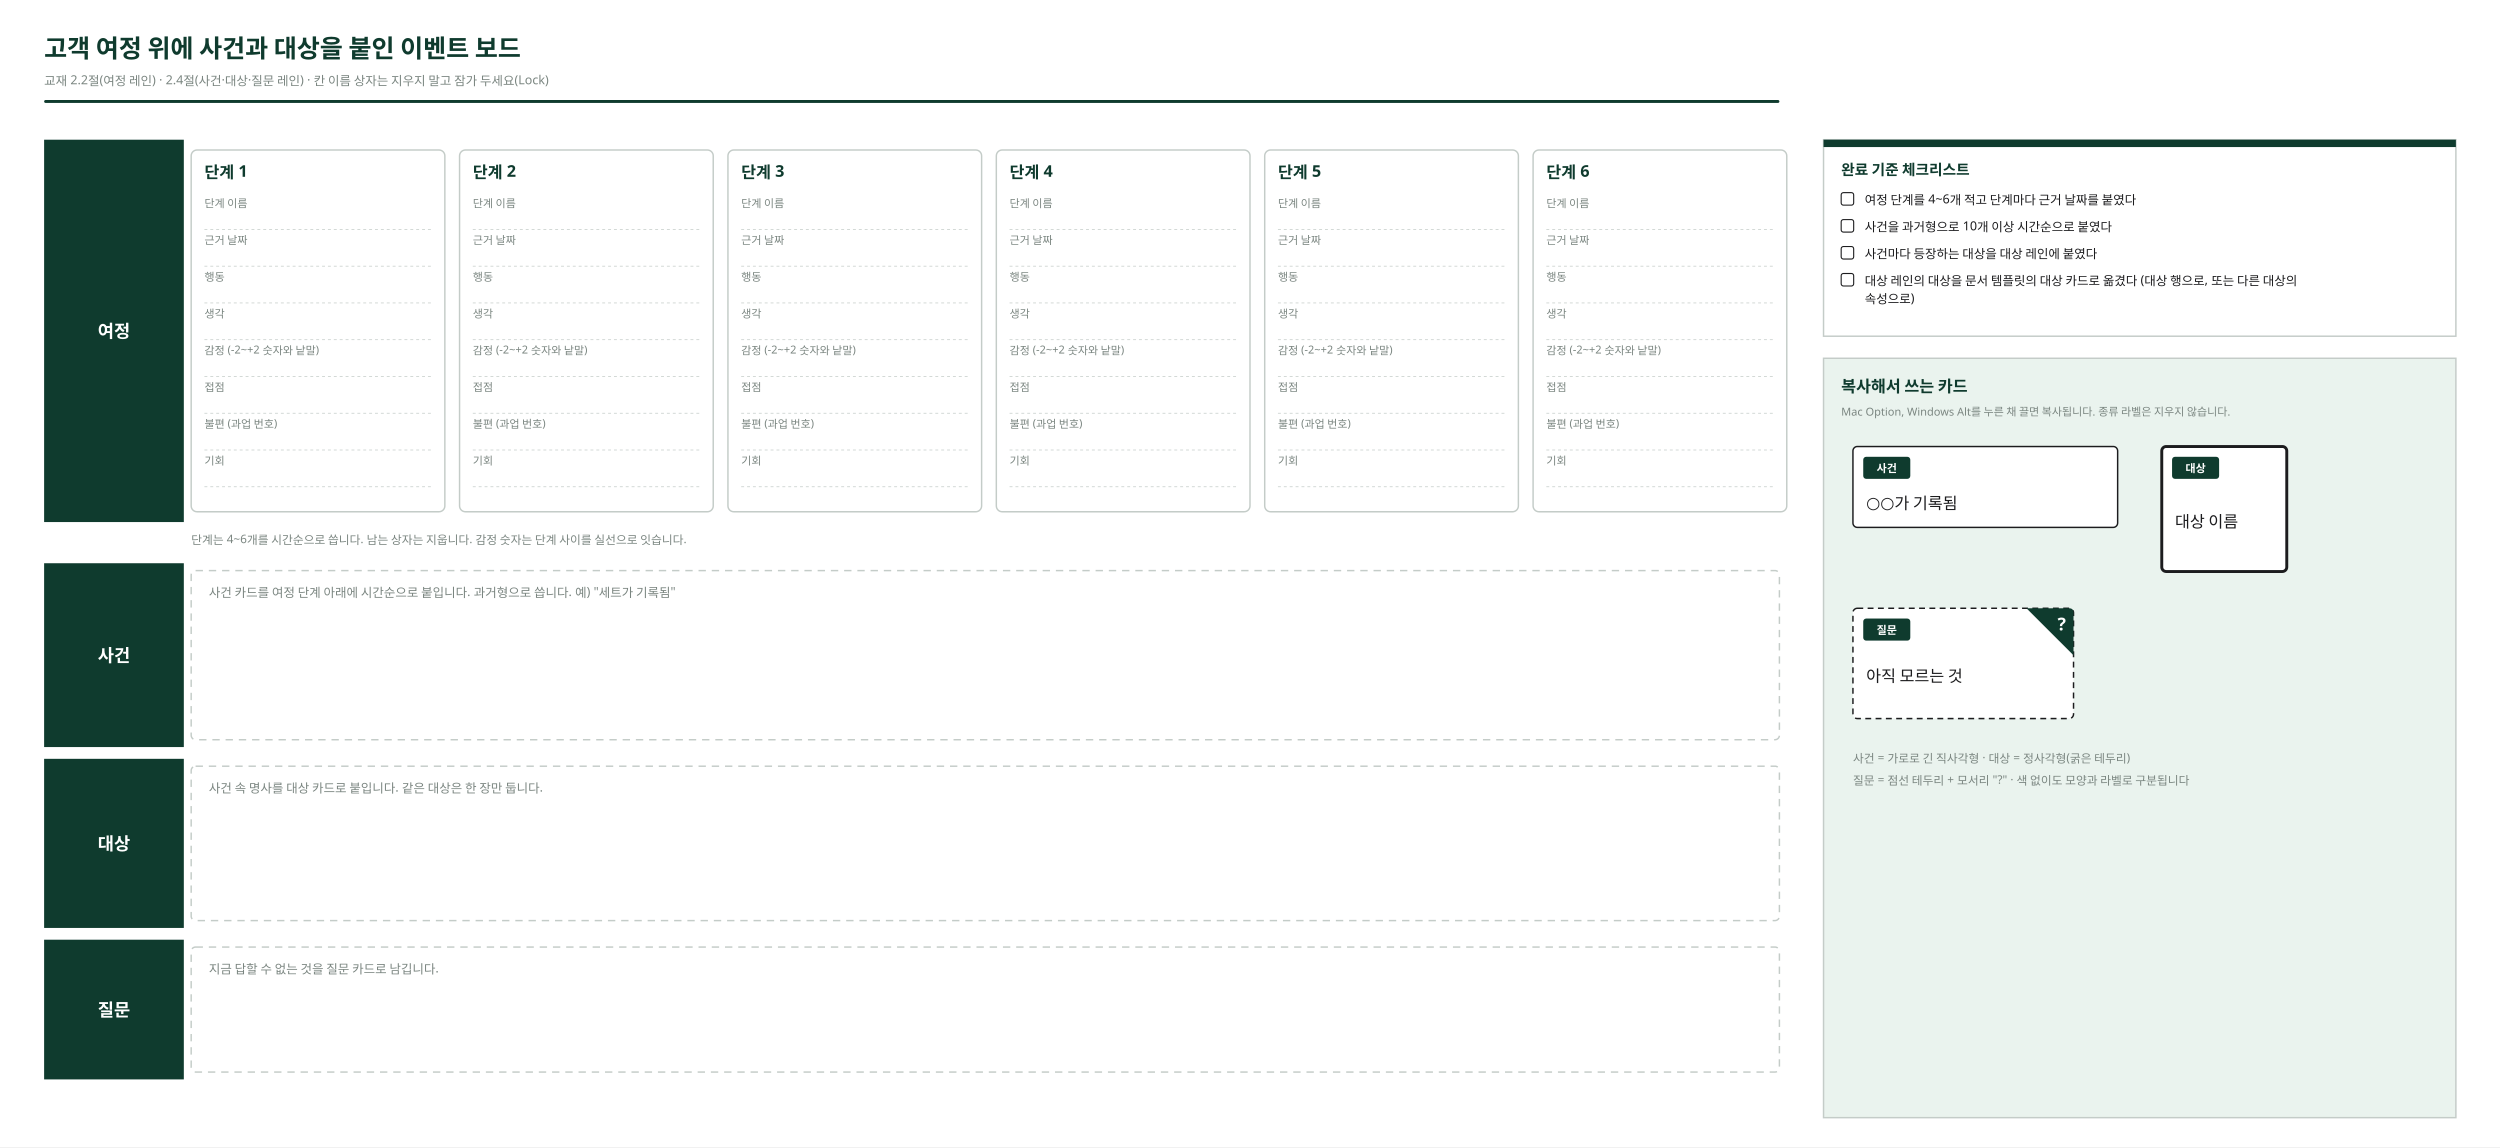
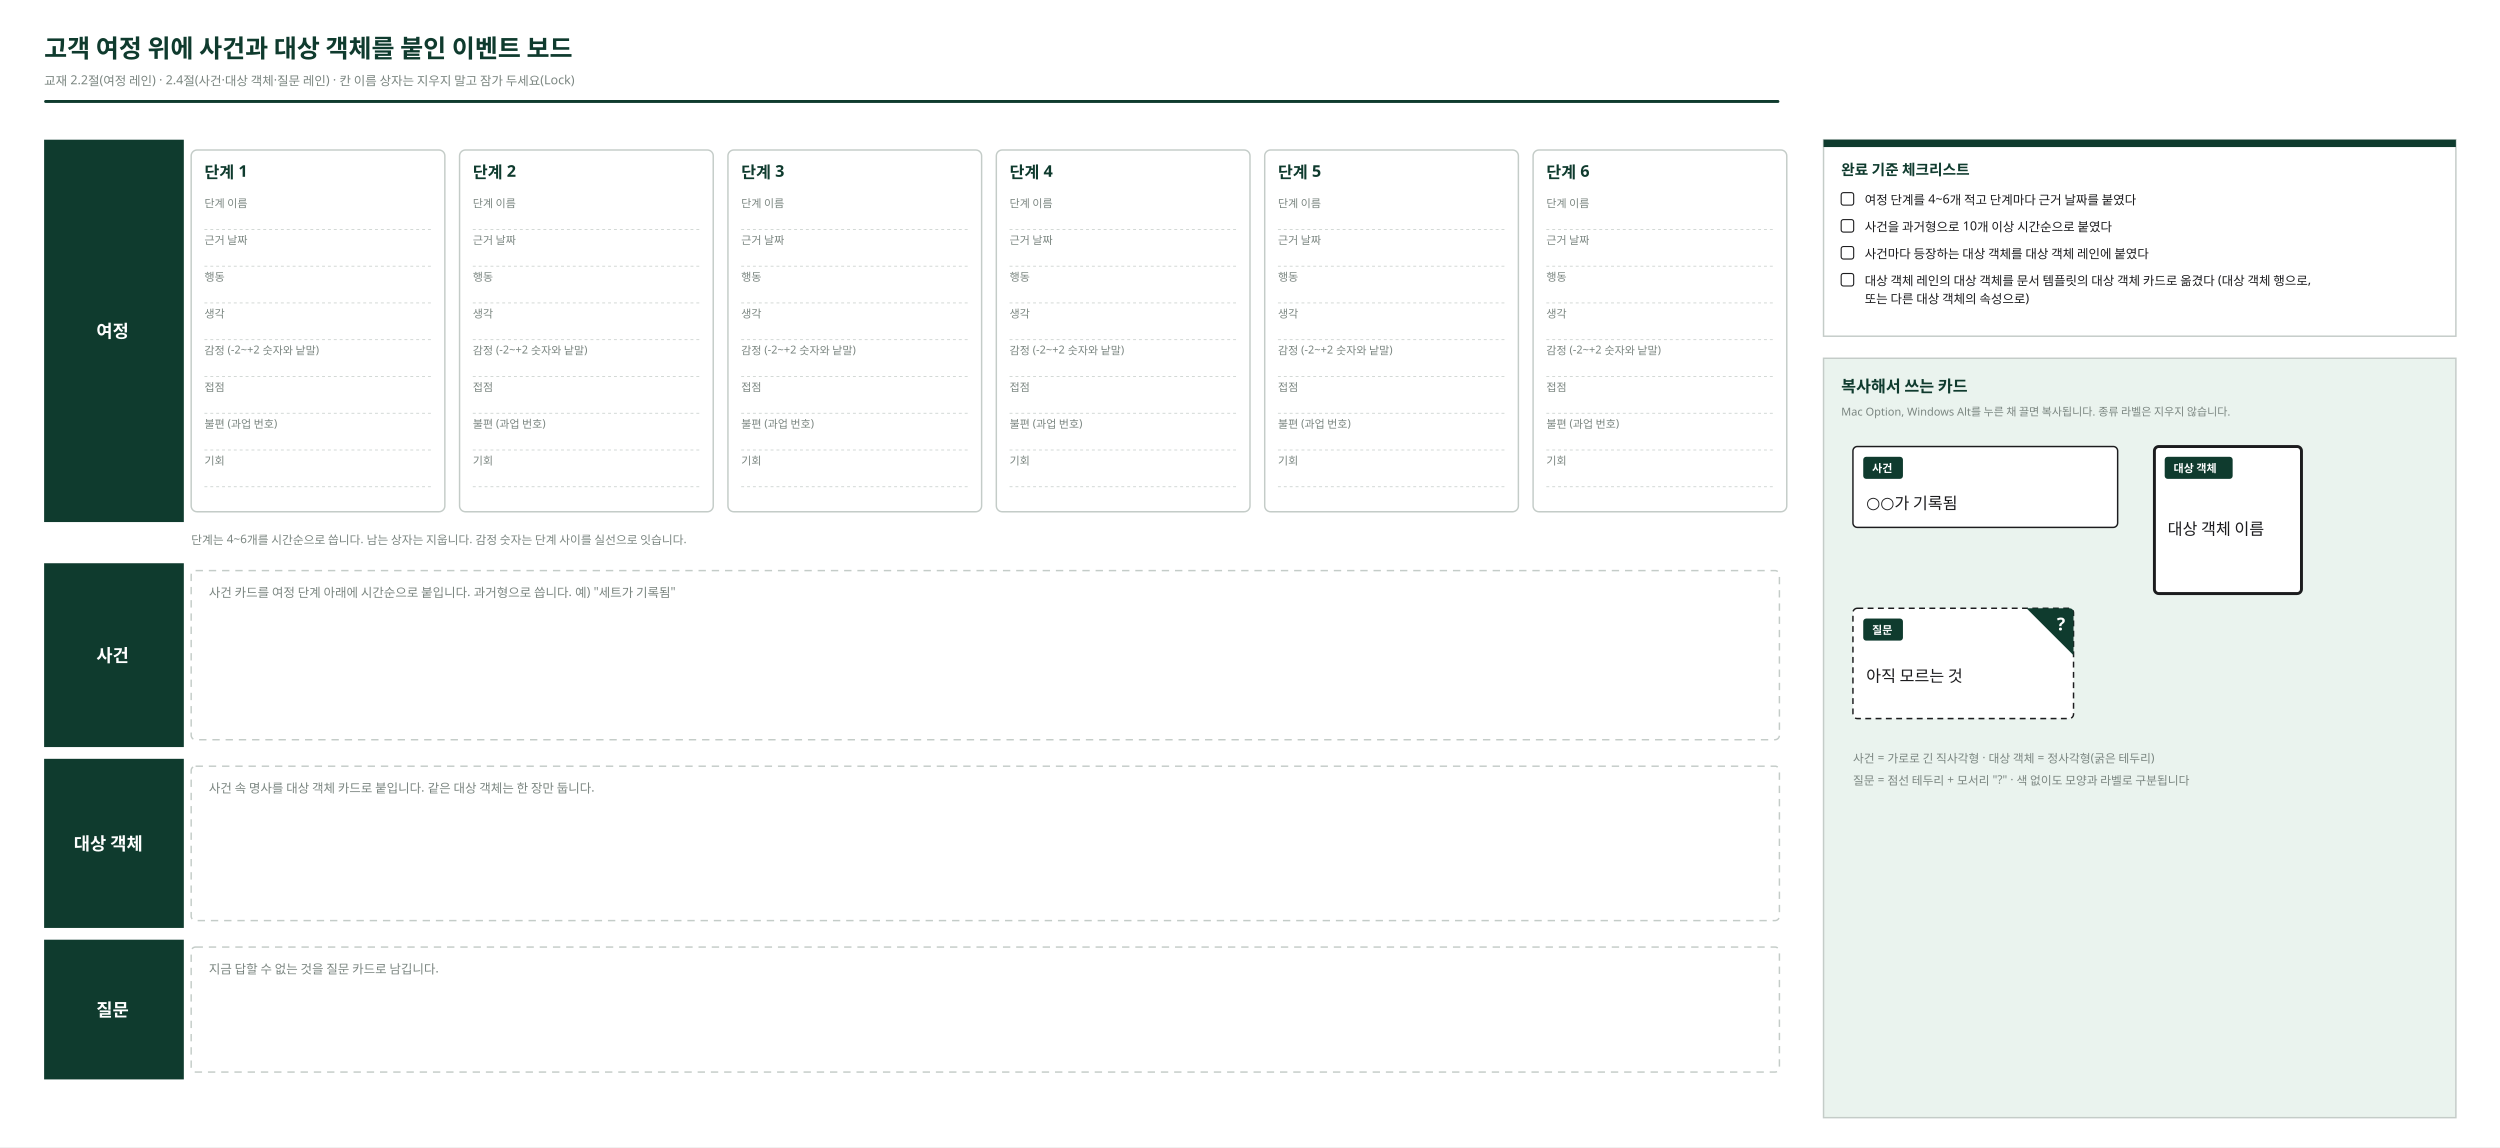
- <svg xmlns="http://www.w3.org/2000/svg" width="3400" height="1560" viewBox="0 0 3400 1560">
+ <svg xmlns="http://www.w3.org/2000/svg" width="3400px" height="1560px" viewBox="0 0 3400 1560">
  <rect id="바탕" x="0" y="0" width="3400" height="1560" fill="#ffffff" />
  <g id="워크시트 이름">
-     <text x="60" y="78" font-family="'Noto Sans KR', 'Pretendard', 'Apple SD Gothic Neo', 'Malgun Gothic', sans-serif" font-size="34" font-weight="700" fill="#0f3b2e" text-anchor="start">고객 여정 위에 사건과 대상을 붙인 이벤트 보드</text>
-     <text x="60" y="116" font-family="'Noto Sans KR', 'Pretendard', 'Apple SD Gothic Neo', 'Malgun Gothic', sans-serif" font-size="17" font-weight="400" fill="#7a8580" text-anchor="start">교재 2.2절(여정 레인) · 2.4절(사건·대상·질문 레인) · 칸 이름 상자는 지우지 말고 잠가 두세요(Lock)</text>
+     <text x="60.0" y="78.0" style="font-family:'Noto Sans KR';font-size:34px;font-weight:700;fill:#0f3b2e">고객 여정 위에 사건과 대상 객체를 붙인 이벤트 보드</text>
+     <text x="60.0" y="116.0" style="font-family:'Noto Sans KR';font-size:17px;font-weight:400;fill:#7a8580">교재 2.2절(여정 레인) · 2.4절(사건·대상 객체·질문 레인) · 칸 이름 상자는 지우지 말고 잠가 두세요(Lock)</text>
    <rect x="60" y="136" width="2360" height="4" rx="2" fill="#0f3b2e" stroke="none" stroke-width="0" />
  </g>
  <g id="단계 1">
    <rect x="260.0" y="204" width="345.0" height="492" rx="8" fill="#ffffff" stroke="#c4ccc8" stroke-width="2" />
-     <text x="278.0" y="242" font-family="'Noto Sans KR', 'Pretendard', 'Apple SD Gothic Neo', 'Malgun Gothic', sans-serif" font-size="22" font-weight="700" fill="#0f3b2e" text-anchor="start">단계 1</text>
-     <text x="278.0" y="282" font-family="'Noto Sans KR', 'Pretendard', 'Apple SD Gothic Neo', 'Malgun Gothic', sans-serif" font-size="15" font-weight="400" fill="#7a8580" text-anchor="start">단계 이름</text>
+     <text x="278.0" y="242.0" style="font-family:'Noto Sans KR';font-size:22px;font-weight:700;fill:#0f3b2e">단계 1</text>
+     <text x="278.0" y="282.0" style="font-family:'Noto Sans KR';font-size:15px;font-weight:400;fill:#7a8580">단계 이름</text>
    <line x1="278.0" y1="312" x2="587.0" y2="312" stroke="#c4ccc8" stroke-width="1" stroke-dasharray="4 4" />
-     <text x="278.0" y="332" font-family="'Noto Sans KR', 'Pretendard', 'Apple SD Gothic Neo', 'Malgun Gothic', sans-serif" font-size="15" font-weight="400" fill="#7a8580" text-anchor="start">근거 날짜</text>
+     <text x="278.0" y="332.0" style="font-family:'Noto Sans KR';font-size:15px;font-weight:400;fill:#7a8580">근거 날짜</text>
    <line x1="278.0" y1="362" x2="587.0" y2="362" stroke="#c4ccc8" stroke-width="1" stroke-dasharray="4 4" />
-     <text x="278.0" y="382" font-family="'Noto Sans KR', 'Pretendard', 'Apple SD Gothic Neo', 'Malgun Gothic', sans-serif" font-size="15" font-weight="400" fill="#7a8580" text-anchor="start">행동</text>
+     <text x="278.0" y="382.0" style="font-family:'Noto Sans KR';font-size:15px;font-weight:400;fill:#7a8580">행동</text>
    <line x1="278.0" y1="412" x2="587.0" y2="412" stroke="#c4ccc8" stroke-width="1" stroke-dasharray="4 4" />
-     <text x="278.0" y="432" font-family="'Noto Sans KR', 'Pretendard', 'Apple SD Gothic Neo', 'Malgun Gothic', sans-serif" font-size="15" font-weight="400" fill="#7a8580" text-anchor="start">생각</text>
+     <text x="278.0" y="432.0" style="font-family:'Noto Sans KR';font-size:15px;font-weight:400;fill:#7a8580">생각</text>
    <line x1="278.0" y1="462" x2="587.0" y2="462" stroke="#c4ccc8" stroke-width="1" stroke-dasharray="4 4" />
-     <text x="278.0" y="482" font-family="'Noto Sans KR', 'Pretendard', 'Apple SD Gothic Neo', 'Malgun Gothic', sans-serif" font-size="15" font-weight="400" fill="#7a8580" text-anchor="start">감정 (-2~+2 숫자와 낱말)</text>
+     <text x="278.0" y="482.0" style="font-family:'Noto Sans KR';font-size:15px;font-weight:400;fill:#7a8580">감정 (-2~+2 숫자와 낱말)</text>
    <line x1="278.0" y1="512" x2="587.0" y2="512" stroke="#c4ccc8" stroke-width="1" stroke-dasharray="4 4" />
-     <text x="278.0" y="532" font-family="'Noto Sans KR', 'Pretendard', 'Apple SD Gothic Neo', 'Malgun Gothic', sans-serif" font-size="15" font-weight="400" fill="#7a8580" text-anchor="start">접점</text>
+     <text x="278.0" y="532.0" style="font-family:'Noto Sans KR';font-size:15px;font-weight:400;fill:#7a8580">접점</text>
    <line x1="278.0" y1="562" x2="587.0" y2="562" stroke="#c4ccc8" stroke-width="1" stroke-dasharray="4 4" />
-     <text x="278.0" y="582" font-family="'Noto Sans KR', 'Pretendard', 'Apple SD Gothic Neo', 'Malgun Gothic', sans-serif" font-size="15" font-weight="400" fill="#7a8580" text-anchor="start">불편 (과업 번호)</text>
+     <text x="278.0" y="582.0" style="font-family:'Noto Sans KR';font-size:15px;font-weight:400;fill:#7a8580">불편 (과업 번호)</text>
    <line x1="278.0" y1="612" x2="587.0" y2="612" stroke="#c4ccc8" stroke-width="1" stroke-dasharray="4 4" />
-     <text x="278.0" y="632" font-family="'Noto Sans KR', 'Pretendard', 'Apple SD Gothic Neo', 'Malgun Gothic', sans-serif" font-size="15" font-weight="400" fill="#7a8580" text-anchor="start">기회</text>
+     <text x="278.0" y="632.0" style="font-family:'Noto Sans KR';font-size:15px;font-weight:400;fill:#7a8580">기회</text>
    <line x1="278.0" y1="662" x2="587.0" y2="662" stroke="#c4ccc8" stroke-width="1" stroke-dasharray="4 4" />
  </g>
  <g id="단계 2">
    <rect x="625.0" y="204" width="345.0" height="492" rx="8" fill="#ffffff" stroke="#c4ccc8" stroke-width="2" />
-     <text x="643.0" y="242" font-family="'Noto Sans KR', 'Pretendard', 'Apple SD Gothic Neo', 'Malgun Gothic', sans-serif" font-size="22" font-weight="700" fill="#0f3b2e" text-anchor="start">단계 2</text>
-     <text x="643.0" y="282" font-family="'Noto Sans KR', 'Pretendard', 'Apple SD Gothic Neo', 'Malgun Gothic', sans-serif" font-size="15" font-weight="400" fill="#7a8580" text-anchor="start">단계 이름</text>
+     <text x="643.0" y="242.0" style="font-family:'Noto Sans KR';font-size:22px;font-weight:700;fill:#0f3b2e">단계 2</text>
+     <text x="643.0" y="282.0" style="font-family:'Noto Sans KR';font-size:15px;font-weight:400;fill:#7a8580">단계 이름</text>
    <line x1="643.0" y1="312" x2="952.0" y2="312" stroke="#c4ccc8" stroke-width="1" stroke-dasharray="4 4" />
-     <text x="643.0" y="332" font-family="'Noto Sans KR', 'Pretendard', 'Apple SD Gothic Neo', 'Malgun Gothic', sans-serif" font-size="15" font-weight="400" fill="#7a8580" text-anchor="start">근거 날짜</text>
+     <text x="643.0" y="332.0" style="font-family:'Noto Sans KR';font-size:15px;font-weight:400;fill:#7a8580">근거 날짜</text>
    <line x1="643.0" y1="362" x2="952.0" y2="362" stroke="#c4ccc8" stroke-width="1" stroke-dasharray="4 4" />
-     <text x="643.0" y="382" font-family="'Noto Sans KR', 'Pretendard', 'Apple SD Gothic Neo', 'Malgun Gothic', sans-serif" font-size="15" font-weight="400" fill="#7a8580" text-anchor="start">행동</text>
+     <text x="643.0" y="382.0" style="font-family:'Noto Sans KR';font-size:15px;font-weight:400;fill:#7a8580">행동</text>
    <line x1="643.0" y1="412" x2="952.0" y2="412" stroke="#c4ccc8" stroke-width="1" stroke-dasharray="4 4" />
-     <text x="643.0" y="432" font-family="'Noto Sans KR', 'Pretendard', 'Apple SD Gothic Neo', 'Malgun Gothic', sans-serif" font-size="15" font-weight="400" fill="#7a8580" text-anchor="start">생각</text>
+     <text x="643.0" y="432.0" style="font-family:'Noto Sans KR';font-size:15px;font-weight:400;fill:#7a8580">생각</text>
    <line x1="643.0" y1="462" x2="952.0" y2="462" stroke="#c4ccc8" stroke-width="1" stroke-dasharray="4 4" />
-     <text x="643.0" y="482" font-family="'Noto Sans KR', 'Pretendard', 'Apple SD Gothic Neo', 'Malgun Gothic', sans-serif" font-size="15" font-weight="400" fill="#7a8580" text-anchor="start">감정 (-2~+2 숫자와 낱말)</text>
+     <text x="643.0" y="482.0" style="font-family:'Noto Sans KR';font-size:15px;font-weight:400;fill:#7a8580">감정 (-2~+2 숫자와 낱말)</text>
    <line x1="643.0" y1="512" x2="952.0" y2="512" stroke="#c4ccc8" stroke-width="1" stroke-dasharray="4 4" />
-     <text x="643.0" y="532" font-family="'Noto Sans KR', 'Pretendard', 'Apple SD Gothic Neo', 'Malgun Gothic', sans-serif" font-size="15" font-weight="400" fill="#7a8580" text-anchor="start">접점</text>
+     <text x="643.0" y="532.0" style="font-family:'Noto Sans KR';font-size:15px;font-weight:400;fill:#7a8580">접점</text>
    <line x1="643.0" y1="562" x2="952.0" y2="562" stroke="#c4ccc8" stroke-width="1" stroke-dasharray="4 4" />
-     <text x="643.0" y="582" font-family="'Noto Sans KR', 'Pretendard', 'Apple SD Gothic Neo', 'Malgun Gothic', sans-serif" font-size="15" font-weight="400" fill="#7a8580" text-anchor="start">불편 (과업 번호)</text>
+     <text x="643.0" y="582.0" style="font-family:'Noto Sans KR';font-size:15px;font-weight:400;fill:#7a8580">불편 (과업 번호)</text>
    <line x1="643.0" y1="612" x2="952.0" y2="612" stroke="#c4ccc8" stroke-width="1" stroke-dasharray="4 4" />
-     <text x="643.0" y="632" font-family="'Noto Sans KR', 'Pretendard', 'Apple SD Gothic Neo', 'Malgun Gothic', sans-serif" font-size="15" font-weight="400" fill="#7a8580" text-anchor="start">기회</text>
+     <text x="643.0" y="632.0" style="font-family:'Noto Sans KR';font-size:15px;font-weight:400;fill:#7a8580">기회</text>
    <line x1="643.0" y1="662" x2="952.0" y2="662" stroke="#c4ccc8" stroke-width="1" stroke-dasharray="4 4" />
  </g>
  <g id="단계 3">
    <rect x="990.0" y="204" width="345.0" height="492" rx="8" fill="#ffffff" stroke="#c4ccc8" stroke-width="2" />
-     <text x="1008.0" y="242" font-family="'Noto Sans KR', 'Pretendard', 'Apple SD Gothic Neo', 'Malgun Gothic', sans-serif" font-size="22" font-weight="700" fill="#0f3b2e" text-anchor="start">단계 3</text>
-     <text x="1008.0" y="282" font-family="'Noto Sans KR', 'Pretendard', 'Apple SD Gothic Neo', 'Malgun Gothic', sans-serif" font-size="15" font-weight="400" fill="#7a8580" text-anchor="start">단계 이름</text>
+     <text x="1008.0" y="242.0" style="font-family:'Noto Sans KR';font-size:22px;font-weight:700;fill:#0f3b2e">단계 3</text>
+     <text x="1008.0" y="282.0" style="font-family:'Noto Sans KR';font-size:15px;font-weight:400;fill:#7a8580">단계 이름</text>
    <line x1="1008.0" y1="312" x2="1317.0" y2="312" stroke="#c4ccc8" stroke-width="1" stroke-dasharray="4 4" />
-     <text x="1008.0" y="332" font-family="'Noto Sans KR', 'Pretendard', 'Apple SD Gothic Neo', 'Malgun Gothic', sans-serif" font-size="15" font-weight="400" fill="#7a8580" text-anchor="start">근거 날짜</text>
+     <text x="1008.0" y="332.0" style="font-family:'Noto Sans KR';font-size:15px;font-weight:400;fill:#7a8580">근거 날짜</text>
    <line x1="1008.0" y1="362" x2="1317.0" y2="362" stroke="#c4ccc8" stroke-width="1" stroke-dasharray="4 4" />
-     <text x="1008.0" y="382" font-family="'Noto Sans KR', 'Pretendard', 'Apple SD Gothic Neo', 'Malgun Gothic', sans-serif" font-size="15" font-weight="400" fill="#7a8580" text-anchor="start">행동</text>
+     <text x="1008.0" y="382.0" style="font-family:'Noto Sans KR';font-size:15px;font-weight:400;fill:#7a8580">행동</text>
    <line x1="1008.0" y1="412" x2="1317.0" y2="412" stroke="#c4ccc8" stroke-width="1" stroke-dasharray="4 4" />
-     <text x="1008.0" y="432" font-family="'Noto Sans KR', 'Pretendard', 'Apple SD Gothic Neo', 'Malgun Gothic', sans-serif" font-size="15" font-weight="400" fill="#7a8580" text-anchor="start">생각</text>
+     <text x="1008.0" y="432.0" style="font-family:'Noto Sans KR';font-size:15px;font-weight:400;fill:#7a8580">생각</text>
    <line x1="1008.0" y1="462" x2="1317.0" y2="462" stroke="#c4ccc8" stroke-width="1" stroke-dasharray="4 4" />
-     <text x="1008.0" y="482" font-family="'Noto Sans KR', 'Pretendard', 'Apple SD Gothic Neo', 'Malgun Gothic', sans-serif" font-size="15" font-weight="400" fill="#7a8580" text-anchor="start">감정 (-2~+2 숫자와 낱말)</text>
+     <text x="1008.0" y="482.0" style="font-family:'Noto Sans KR';font-size:15px;font-weight:400;fill:#7a8580">감정 (-2~+2 숫자와 낱말)</text>
    <line x1="1008.0" y1="512" x2="1317.0" y2="512" stroke="#c4ccc8" stroke-width="1" stroke-dasharray="4 4" />
-     <text x="1008.0" y="532" font-family="'Noto Sans KR', 'Pretendard', 'Apple SD Gothic Neo', 'Malgun Gothic', sans-serif" font-size="15" font-weight="400" fill="#7a8580" text-anchor="start">접점</text>
+     <text x="1008.0" y="532.0" style="font-family:'Noto Sans KR';font-size:15px;font-weight:400;fill:#7a8580">접점</text>
    <line x1="1008.0" y1="562" x2="1317.0" y2="562" stroke="#c4ccc8" stroke-width="1" stroke-dasharray="4 4" />
-     <text x="1008.0" y="582" font-family="'Noto Sans KR', 'Pretendard', 'Apple SD Gothic Neo', 'Malgun Gothic', sans-serif" font-size="15" font-weight="400" fill="#7a8580" text-anchor="start">불편 (과업 번호)</text>
+     <text x="1008.0" y="582.0" style="font-family:'Noto Sans KR';font-size:15px;font-weight:400;fill:#7a8580">불편 (과업 번호)</text>
    <line x1="1008.0" y1="612" x2="1317.0" y2="612" stroke="#c4ccc8" stroke-width="1" stroke-dasharray="4 4" />
-     <text x="1008.0" y="632" font-family="'Noto Sans KR', 'Pretendard', 'Apple SD Gothic Neo', 'Malgun Gothic', sans-serif" font-size="15" font-weight="400" fill="#7a8580" text-anchor="start">기회</text>
+     <text x="1008.0" y="632.0" style="font-family:'Noto Sans KR';font-size:15px;font-weight:400;fill:#7a8580">기회</text>
    <line x1="1008.0" y1="662" x2="1317.0" y2="662" stroke="#c4ccc8" stroke-width="1" stroke-dasharray="4 4" />
  </g>
  <g id="단계 4">
    <rect x="1355.0" y="204" width="345.0" height="492" rx="8" fill="#ffffff" stroke="#c4ccc8" stroke-width="2" />
-     <text x="1373.0" y="242" font-family="'Noto Sans KR', 'Pretendard', 'Apple SD Gothic Neo', 'Malgun Gothic', sans-serif" font-size="22" font-weight="700" fill="#0f3b2e" text-anchor="start">단계 4</text>
-     <text x="1373.0" y="282" font-family="'Noto Sans KR', 'Pretendard', 'Apple SD Gothic Neo', 'Malgun Gothic', sans-serif" font-size="15" font-weight="400" fill="#7a8580" text-anchor="start">단계 이름</text>
+     <text x="1373.0" y="242.0" style="font-family:'Noto Sans KR';font-size:22px;font-weight:700;fill:#0f3b2e">단계 4</text>
+     <text x="1373.0" y="282.0" style="font-family:'Noto Sans KR';font-size:15px;font-weight:400;fill:#7a8580">단계 이름</text>
    <line x1="1373.0" y1="312" x2="1682.0" y2="312" stroke="#c4ccc8" stroke-width="1" stroke-dasharray="4 4" />
-     <text x="1373.0" y="332" font-family="'Noto Sans KR', 'Pretendard', 'Apple SD Gothic Neo', 'Malgun Gothic', sans-serif" font-size="15" font-weight="400" fill="#7a8580" text-anchor="start">근거 날짜</text>
+     <text x="1373.0" y="332.0" style="font-family:'Noto Sans KR';font-size:15px;font-weight:400;fill:#7a8580">근거 날짜</text>
    <line x1="1373.0" y1="362" x2="1682.0" y2="362" stroke="#c4ccc8" stroke-width="1" stroke-dasharray="4 4" />
-     <text x="1373.0" y="382" font-family="'Noto Sans KR', 'Pretendard', 'Apple SD Gothic Neo', 'Malgun Gothic', sans-serif" font-size="15" font-weight="400" fill="#7a8580" text-anchor="start">행동</text>
+     <text x="1373.0" y="382.0" style="font-family:'Noto Sans KR';font-size:15px;font-weight:400;fill:#7a8580">행동</text>
    <line x1="1373.0" y1="412" x2="1682.0" y2="412" stroke="#c4ccc8" stroke-width="1" stroke-dasharray="4 4" />
-     <text x="1373.0" y="432" font-family="'Noto Sans KR', 'Pretendard', 'Apple SD Gothic Neo', 'Malgun Gothic', sans-serif" font-size="15" font-weight="400" fill="#7a8580" text-anchor="start">생각</text>
+     <text x="1373.0" y="432.0" style="font-family:'Noto Sans KR';font-size:15px;font-weight:400;fill:#7a8580">생각</text>
    <line x1="1373.0" y1="462" x2="1682.0" y2="462" stroke="#c4ccc8" stroke-width="1" stroke-dasharray="4 4" />
-     <text x="1373.0" y="482" font-family="'Noto Sans KR', 'Pretendard', 'Apple SD Gothic Neo', 'Malgun Gothic', sans-serif" font-size="15" font-weight="400" fill="#7a8580" text-anchor="start">감정 (-2~+2 숫자와 낱말)</text>
+     <text x="1373.0" y="482.0" style="font-family:'Noto Sans KR';font-size:15px;font-weight:400;fill:#7a8580">감정 (-2~+2 숫자와 낱말)</text>
    <line x1="1373.0" y1="512" x2="1682.0" y2="512" stroke="#c4ccc8" stroke-width="1" stroke-dasharray="4 4" />
-     <text x="1373.0" y="532" font-family="'Noto Sans KR', 'Pretendard', 'Apple SD Gothic Neo', 'Malgun Gothic', sans-serif" font-size="15" font-weight="400" fill="#7a8580" text-anchor="start">접점</text>
+     <text x="1373.0" y="532.0" style="font-family:'Noto Sans KR';font-size:15px;font-weight:400;fill:#7a8580">접점</text>
    <line x1="1373.0" y1="562" x2="1682.0" y2="562" stroke="#c4ccc8" stroke-width="1" stroke-dasharray="4 4" />
-     <text x="1373.0" y="582" font-family="'Noto Sans KR', 'Pretendard', 'Apple SD Gothic Neo', 'Malgun Gothic', sans-serif" font-size="15" font-weight="400" fill="#7a8580" text-anchor="start">불편 (과업 번호)</text>
+     <text x="1373.0" y="582.0" style="font-family:'Noto Sans KR';font-size:15px;font-weight:400;fill:#7a8580">불편 (과업 번호)</text>
    <line x1="1373.0" y1="612" x2="1682.0" y2="612" stroke="#c4ccc8" stroke-width="1" stroke-dasharray="4 4" />
-     <text x="1373.0" y="632" font-family="'Noto Sans KR', 'Pretendard', 'Apple SD Gothic Neo', 'Malgun Gothic', sans-serif" font-size="15" font-weight="400" fill="#7a8580" text-anchor="start">기회</text>
+     <text x="1373.0" y="632.0" style="font-family:'Noto Sans KR';font-size:15px;font-weight:400;fill:#7a8580">기회</text>
    <line x1="1373.0" y1="662" x2="1682.0" y2="662" stroke="#c4ccc8" stroke-width="1" stroke-dasharray="4 4" />
  </g>
  <g id="단계 5">
    <rect x="1720.0" y="204" width="345.0" height="492" rx="8" fill="#ffffff" stroke="#c4ccc8" stroke-width="2" />
-     <text x="1738.0" y="242" font-family="'Noto Sans KR', 'Pretendard', 'Apple SD Gothic Neo', 'Malgun Gothic', sans-serif" font-size="22" font-weight="700" fill="#0f3b2e" text-anchor="start">단계 5</text>
-     <text x="1738.0" y="282" font-family="'Noto Sans KR', 'Pretendard', 'Apple SD Gothic Neo', 'Malgun Gothic', sans-serif" font-size="15" font-weight="400" fill="#7a8580" text-anchor="start">단계 이름</text>
+     <text x="1738.0" y="242.0" style="font-family:'Noto Sans KR';font-size:22px;font-weight:700;fill:#0f3b2e">단계 5</text>
+     <text x="1738.0" y="282.0" style="font-family:'Noto Sans KR';font-size:15px;font-weight:400;fill:#7a8580">단계 이름</text>
    <line x1="1738.0" y1="312" x2="2047.0" y2="312" stroke="#c4ccc8" stroke-width="1" stroke-dasharray="4 4" />
-     <text x="1738.0" y="332" font-family="'Noto Sans KR', 'Pretendard', 'Apple SD Gothic Neo', 'Malgun Gothic', sans-serif" font-size="15" font-weight="400" fill="#7a8580" text-anchor="start">근거 날짜</text>
+     <text x="1738.0" y="332.0" style="font-family:'Noto Sans KR';font-size:15px;font-weight:400;fill:#7a8580">근거 날짜</text>
    <line x1="1738.0" y1="362" x2="2047.0" y2="362" stroke="#c4ccc8" stroke-width="1" stroke-dasharray="4 4" />
-     <text x="1738.0" y="382" font-family="'Noto Sans KR', 'Pretendard', 'Apple SD Gothic Neo', 'Malgun Gothic', sans-serif" font-size="15" font-weight="400" fill="#7a8580" text-anchor="start">행동</text>
+     <text x="1738.0" y="382.0" style="font-family:'Noto Sans KR';font-size:15px;font-weight:400;fill:#7a8580">행동</text>
    <line x1="1738.0" y1="412" x2="2047.0" y2="412" stroke="#c4ccc8" stroke-width="1" stroke-dasharray="4 4" />
-     <text x="1738.0" y="432" font-family="'Noto Sans KR', 'Pretendard', 'Apple SD Gothic Neo', 'Malgun Gothic', sans-serif" font-size="15" font-weight="400" fill="#7a8580" text-anchor="start">생각</text>
+     <text x="1738.0" y="432.0" style="font-family:'Noto Sans KR';font-size:15px;font-weight:400;fill:#7a8580">생각</text>
    <line x1="1738.0" y1="462" x2="2047.0" y2="462" stroke="#c4ccc8" stroke-width="1" stroke-dasharray="4 4" />
-     <text x="1738.0" y="482" font-family="'Noto Sans KR', 'Pretendard', 'Apple SD Gothic Neo', 'Malgun Gothic', sans-serif" font-size="15" font-weight="400" fill="#7a8580" text-anchor="start">감정 (-2~+2 숫자와 낱말)</text>
+     <text x="1738.0" y="482.0" style="font-family:'Noto Sans KR';font-size:15px;font-weight:400;fill:#7a8580">감정 (-2~+2 숫자와 낱말)</text>
    <line x1="1738.0" y1="512" x2="2047.0" y2="512" stroke="#c4ccc8" stroke-width="1" stroke-dasharray="4 4" />
-     <text x="1738.0" y="532" font-family="'Noto Sans KR', 'Pretendard', 'Apple SD Gothic Neo', 'Malgun Gothic', sans-serif" font-size="15" font-weight="400" fill="#7a8580" text-anchor="start">접점</text>
+     <text x="1738.0" y="532.0" style="font-family:'Noto Sans KR';font-size:15px;font-weight:400;fill:#7a8580">접점</text>
    <line x1="1738.0" y1="562" x2="2047.0" y2="562" stroke="#c4ccc8" stroke-width="1" stroke-dasharray="4 4" />
-     <text x="1738.0" y="582" font-family="'Noto Sans KR', 'Pretendard', 'Apple SD Gothic Neo', 'Malgun Gothic', sans-serif" font-size="15" font-weight="400" fill="#7a8580" text-anchor="start">불편 (과업 번호)</text>
+     <text x="1738.0" y="582.0" style="font-family:'Noto Sans KR';font-size:15px;font-weight:400;fill:#7a8580">불편 (과업 번호)</text>
    <line x1="1738.0" y1="612" x2="2047.0" y2="612" stroke="#c4ccc8" stroke-width="1" stroke-dasharray="4 4" />
-     <text x="1738.0" y="632" font-family="'Noto Sans KR', 'Pretendard', 'Apple SD Gothic Neo', 'Malgun Gothic', sans-serif" font-size="15" font-weight="400" fill="#7a8580" text-anchor="start">기회</text>
+     <text x="1738.0" y="632.0" style="font-family:'Noto Sans KR';font-size:15px;font-weight:400;fill:#7a8580">기회</text>
    <line x1="1738.0" y1="662" x2="2047.0" y2="662" stroke="#c4ccc8" stroke-width="1" stroke-dasharray="4 4" />
  </g>
  <g id="단계 6">
    <rect x="2085.0" y="204" width="345.0" height="492" rx="8" fill="#ffffff" stroke="#c4ccc8" stroke-width="2" />
-     <text x="2103.0" y="242" font-family="'Noto Sans KR', 'Pretendard', 'Apple SD Gothic Neo', 'Malgun Gothic', sans-serif" font-size="22" font-weight="700" fill="#0f3b2e" text-anchor="start">단계 6</text>
-     <text x="2103.0" y="282" font-family="'Noto Sans KR', 'Pretendard', 'Apple SD Gothic Neo', 'Malgun Gothic', sans-serif" font-size="15" font-weight="400" fill="#7a8580" text-anchor="start">단계 이름</text>
+     <text x="2103.0" y="242.0" style="font-family:'Noto Sans KR';font-size:22px;font-weight:700;fill:#0f3b2e">단계 6</text>
+     <text x="2103.0" y="282.0" style="font-family:'Noto Sans KR';font-size:15px;font-weight:400;fill:#7a8580">단계 이름</text>
    <line x1="2103.0" y1="312" x2="2412.0" y2="312" stroke="#c4ccc8" stroke-width="1" stroke-dasharray="4 4" />
-     <text x="2103.0" y="332" font-family="'Noto Sans KR', 'Pretendard', 'Apple SD Gothic Neo', 'Malgun Gothic', sans-serif" font-size="15" font-weight="400" fill="#7a8580" text-anchor="start">근거 날짜</text>
+     <text x="2103.0" y="332.0" style="font-family:'Noto Sans KR';font-size:15px;font-weight:400;fill:#7a8580">근거 날짜</text>
    <line x1="2103.0" y1="362" x2="2412.0" y2="362" stroke="#c4ccc8" stroke-width="1" stroke-dasharray="4 4" />
-     <text x="2103.0" y="382" font-family="'Noto Sans KR', 'Pretendard', 'Apple SD Gothic Neo', 'Malgun Gothic', sans-serif" font-size="15" font-weight="400" fill="#7a8580" text-anchor="start">행동</text>
+     <text x="2103.0" y="382.0" style="font-family:'Noto Sans KR';font-size:15px;font-weight:400;fill:#7a8580">행동</text>
    <line x1="2103.0" y1="412" x2="2412.0" y2="412" stroke="#c4ccc8" stroke-width="1" stroke-dasharray="4 4" />
-     <text x="2103.0" y="432" font-family="'Noto Sans KR', 'Pretendard', 'Apple SD Gothic Neo', 'Malgun Gothic', sans-serif" font-size="15" font-weight="400" fill="#7a8580" text-anchor="start">생각</text>
+     <text x="2103.0" y="432.0" style="font-family:'Noto Sans KR';font-size:15px;font-weight:400;fill:#7a8580">생각</text>
    <line x1="2103.0" y1="462" x2="2412.0" y2="462" stroke="#c4ccc8" stroke-width="1" stroke-dasharray="4 4" />
-     <text x="2103.0" y="482" font-family="'Noto Sans KR', 'Pretendard', 'Apple SD Gothic Neo', 'Malgun Gothic', sans-serif" font-size="15" font-weight="400" fill="#7a8580" text-anchor="start">감정 (-2~+2 숫자와 낱말)</text>
+     <text x="2103.0" y="482.0" style="font-family:'Noto Sans KR';font-size:15px;font-weight:400;fill:#7a8580">감정 (-2~+2 숫자와 낱말)</text>
    <line x1="2103.0" y1="512" x2="2412.0" y2="512" stroke="#c4ccc8" stroke-width="1" stroke-dasharray="4 4" />
-     <text x="2103.0" y="532" font-family="'Noto Sans KR', 'Pretendard', 'Apple SD Gothic Neo', 'Malgun Gothic', sans-serif" font-size="15" font-weight="400" fill="#7a8580" text-anchor="start">접점</text>
+     <text x="2103.0" y="532.0" style="font-family:'Noto Sans KR';font-size:15px;font-weight:400;fill:#7a8580">접점</text>
    <line x1="2103.0" y1="562" x2="2412.0" y2="562" stroke="#c4ccc8" stroke-width="1" stroke-dasharray="4 4" />
-     <text x="2103.0" y="582" font-family="'Noto Sans KR', 'Pretendard', 'Apple SD Gothic Neo', 'Malgun Gothic', sans-serif" font-size="15" font-weight="400" fill="#7a8580" text-anchor="start">불편 (과업 번호)</text>
+     <text x="2103.0" y="582.0" style="font-family:'Noto Sans KR';font-size:15px;font-weight:400;fill:#7a8580">불편 (과업 번호)</text>
    <line x1="2103.0" y1="612" x2="2412.0" y2="612" stroke="#c4ccc8" stroke-width="1" stroke-dasharray="4 4" />
-     <text x="2103.0" y="632" font-family="'Noto Sans KR', 'Pretendard', 'Apple SD Gothic Neo', 'Malgun Gothic', sans-serif" font-size="15" font-weight="400" fill="#7a8580" text-anchor="start">기회</text>
+     <text x="2103.0" y="632.0" style="font-family:'Noto Sans KR';font-size:15px;font-weight:400;fill:#7a8580">기회</text>
    <line x1="2103.0" y1="662" x2="2412.0" y2="662" stroke="#c4ccc8" stroke-width="1" stroke-dasharray="4 4" />
  </g>
  <g id="여정 레인">
    <rect x="60" y="190" width="190" height="520" rx="0" fill="#0f3b2e" stroke="none" stroke-width="0" />
-     <text x="155.0" y="459.0" font-family="'Noto Sans KR', 'Pretendard', 'Apple SD Gothic Neo', 'Malgun Gothic', sans-serif" font-size="24" font-weight="700" fill="#ffffff" text-anchor="middle">여정</text>
-     <text x="260" y="740" font-family="'Noto Sans KR', 'Pretendard', 'Apple SD Gothic Neo', 'Malgun Gothic', sans-serif" font-size="16" font-weight="400" fill="#7a8580" text-anchor="start">단계는 4~6개를 시간순으로 씁니다. 남는 상자는 지웁니다. 감정 숫자는 단계 사이를 실선으로 잇습니다.</text>
+     <text x="131.0" y="459.0" style="font-family:'Noto Sans KR';font-size:24px;font-weight:700;fill:#ffffff">여정</text>
+     <text x="260.0" y="740.0" style="font-family:'Noto Sans KR';font-size:16px;font-weight:400;fill:#7a8580">단계는 4~6개를 시간순으로 씁니다. 남는 상자는 지웁니다. 감정 숫자는 단계 사이를 실선으로 잇습니다.</text>
  </g>
  <g id="사건 레인">
    <rect x="60" y="766" width="190" height="250" rx="0" fill="#0f3b2e" stroke="none" stroke-width="0" />
-     <text x="155.0" y="900.0" font-family="'Noto Sans KR', 'Pretendard', 'Apple SD Gothic Neo', 'Malgun Gothic', sans-serif" font-size="24" font-weight="700" fill="#ffffff" text-anchor="middle">사건</text>
+     <text x="131.0" y="900.0" style="font-family:'Noto Sans KR';font-size:24px;font-weight:700;fill:#ffffff">사건</text>
    <rect x="260" y="776" width="2160" height="230" rx="6" fill="#ffffff" stroke="#c4ccc8" stroke-width="2" stroke-dasharray="10 8" />
-     <text x="284" y="812" font-family="'Noto Sans KR', 'Pretendard', 'Apple SD Gothic Neo', 'Malgun Gothic', sans-serif" font-size="17" font-weight="400" fill="#7a8580" text-anchor="start">사건 카드를 여정 단계 아래에 시간순으로 붙입니다. 과거형으로 씁니다. 예) "세트가 기록됨"</text>
+     <text x="284.0" y="812.0" style="font-family:'Noto Sans KR';font-size:17px;font-weight:400;fill:#7a8580">사건 카드를 여정 단계 아래에 시간순으로 붙입니다. 과거형으로 씁니다. 예) "세트가 기록됨"</text>
  </g>
-   <g id="대상 레인">
+   <g id="대상 객체 레인">
    <rect x="60" y="1032" width="190" height="230" rx="0" fill="#0f3b2e" stroke="none" stroke-width="0" />
-     <text x="155.0" y="1156.0" font-family="'Noto Sans KR', 'Pretendard', 'Apple SD Gothic Neo', 'Malgun Gothic', sans-serif" font-size="24" font-weight="700" fill="#ffffff" text-anchor="middle">대상</text>
+     <text x="100.3" y="1156.0" style="font-family:'Noto Sans KR';font-size:24px;font-weight:700;fill:#ffffff">대상 객체</text>
    <rect x="260" y="1042" width="2160" height="210" rx="6" fill="#ffffff" stroke="#c4ccc8" stroke-width="2" stroke-dasharray="10 8" />
-     <text x="284" y="1078" font-family="'Noto Sans KR', 'Pretendard', 'Apple SD Gothic Neo', 'Malgun Gothic', sans-serif" font-size="17" font-weight="400" fill="#7a8580" text-anchor="start">사건 속 명사를 대상 카드로 붙입니다. 같은 대상은 한 장만 둡니다.</text>
+     <text x="284.0" y="1078.0" style="font-family:'Noto Sans KR';font-size:17px;font-weight:400;fill:#7a8580">사건 속 명사를 대상 객체 카드로 붙입니다. 같은 대상 객체는 한 장만 둡니다.</text>
  </g>
  <g id="질문 레인">
    <rect x="60" y="1278" width="190" height="190" rx="0" fill="#0f3b2e" stroke="none" stroke-width="0" />
-     <text x="155.0" y="1382.0" font-family="'Noto Sans KR', 'Pretendard', 'Apple SD Gothic Neo', 'Malgun Gothic', sans-serif" font-size="24" font-weight="700" fill="#ffffff" text-anchor="middle">질문</text>
+     <text x="131.0" y="1382.0" style="font-family:'Noto Sans KR';font-size:24px;font-weight:700;fill:#ffffff">질문</text>
    <rect x="260" y="1288" width="2160" height="170" rx="6" fill="#ffffff" stroke="#c4ccc8" stroke-width="2" stroke-dasharray="10 8" />
-     <text x="284" y="1324" font-family="'Noto Sans KR', 'Pretendard', 'Apple SD Gothic Neo', 'Malgun Gothic', sans-serif" font-size="17" font-weight="400" fill="#7a8580" text-anchor="start">지금 답할 수 없는 것을 질문 카드로 남깁니다.</text>
+     <text x="284.0" y="1324.0" style="font-family:'Noto Sans KR';font-size:17px;font-weight:400;fill:#7a8580">지금 답할 수 없는 것을 질문 카드로 남깁니다.</text>
  </g>
  <g id="완료 기준 체크리스트">
    <rect x="2480" y="190" width="860" height="267.25" rx="0" fill="#ffffff" stroke="#c4ccc8" stroke-width="2" />
    <rect x="2480" y="190" width="860" height="10" rx="0" fill="#0f3b2e" stroke="none" stroke-width="0" />
-     <text x="2504" y="238" font-family="'Noto Sans KR', 'Pretendard', 'Apple SD Gothic Neo', 'Malgun Gothic', sans-serif" font-size="20" font-weight="700" fill="#0f3b2e" text-anchor="start">완료 기준 체크리스트</text>
+     <text x="2504.0" y="238.0" style="font-family:'Noto Sans KR';font-size:20px;font-weight:700;fill:#0f3b2e">완료 기준 체크리스트</text>
    <rect x="2504" y="262" width="17" height="17" rx="3" fill="#ffffff" stroke="#1c1c1e" stroke-width="1.5" />
-     <text x="2536" y="278.0" font-family="'Noto Sans KR', 'Pretendard', 'Apple SD Gothic Neo', 'Malgun Gothic', sans-serif" font-size="17" font-weight="400" fill="#1c1c1e" text-anchor="start">여정 단계를 4~6개 적고 단계마다 근거 날짜를 붙였다</text>
+     <text x="2536.0" y="278.0" style="font-family:'Noto Sans KR';font-size:17px;font-weight:400;fill:#1c1c1e">여정 단계를 4~6개 적고 단계마다 근거 날짜를 붙였다</text>
    <rect x="2504" y="298.65" width="17" height="17" rx="3" fill="#ffffff" stroke="#1c1c1e" stroke-width="1.5" />
-     <text x="2536" y="314.65" font-family="'Noto Sans KR', 'Pretendard', 'Apple SD Gothic Neo', 'Malgun Gothic', sans-serif" font-size="17" font-weight="400" fill="#1c1c1e" text-anchor="start">사건을 과거형으로 10개 이상 시간순으로 붙였다</text>
+     <text x="2536.0" y="314.6" style="font-family:'Noto Sans KR';font-size:17px;font-weight:400;fill:#1c1c1e">사건을 과거형으로 10개 이상 시간순으로 붙였다</text>
    <rect x="2504" y="335.3" width="17" height="17" rx="3" fill="#ffffff" stroke="#1c1c1e" stroke-width="1.5" />
-     <text x="2536" y="351.3" font-family="'Noto Sans KR', 'Pretendard', 'Apple SD Gothic Neo', 'Malgun Gothic', sans-serif" font-size="17" font-weight="400" fill="#1c1c1e" text-anchor="start">사건마다 등장하는 대상을 대상 레인에 붙였다</text>
+     <text x="2536.0" y="351.3" style="font-family:'Noto Sans KR';font-size:17px;font-weight:400;fill:#1c1c1e">사건마다 등장하는 대상 객체를 대상 객체 레인에 붙였다</text>
    <rect x="2504" y="371.95" width="17" height="17" rx="3" fill="#ffffff" stroke="#1c1c1e" stroke-width="1.5" />
-     <text x="2536" y="387.95" font-family="'Noto Sans KR', 'Pretendard', 'Apple SD Gothic Neo', 'Malgun Gothic', sans-serif" font-size="17" font-weight="400" fill="#1c1c1e" text-anchor="start">대상 레인의 대상을 문서 템플릿의 대상 카드로 옮겼다 (대상 행으로, 또는 다른 대상의</text>
-     <text x="2536" y="412.6" font-family="'Noto Sans KR', 'Pretendard', 'Apple SD Gothic Neo', 'Malgun Gothic', sans-serif" font-size="17" font-weight="400" fill="#1c1c1e" text-anchor="start">속성으로)</text>
+     <text x="2536.0" y="387.9" style="font-family:'Noto Sans KR';font-size:17px;font-weight:400;fill:#1c1c1e">대상 객체 레인의 대상 객체를 문서 템플릿의 대상 객체 카드로 옮겼다 (대상 객체 행으로,</text>
+     <text x="2536.0" y="412.6" style="font-family:'Noto Sans KR';font-size:17px;font-weight:400;fill:#1c1c1e">또는 다른 대상 객체의 속성으로)</text>
  </g>
  <g id="복사용 카드 영역">
    <rect x="2480" y="487.25" width="860" height="1032.75" rx="0" fill="#eaf3ee" stroke="#c4ccc8" stroke-width="2" />
-     <text x="2504" y="533.25" font-family="'Noto Sans KR', 'Pretendard', 'Apple SD Gothic Neo', 'Malgun Gothic', sans-serif" font-size="22" font-weight="700" fill="#0f3b2e" text-anchor="start">복사해서 쓰는 카드</text>
-     <text x="2504" y="565.25" font-family="'Noto Sans KR', 'Pretendard', 'Apple SD Gothic Neo', 'Malgun Gothic', sans-serif" font-size="15" font-weight="400" fill="#7a8580" text-anchor="start">Mac Option, Windows Alt를 누른 채 끌면 복사됩니다. 종류 라벨은 지우지 않습니다.</text>
+     <text x="2504.0" y="533.2" style="font-family:'Noto Sans KR';font-size:22px;font-weight:700;fill:#0f3b2e">복사해서 쓰는 카드</text>
+     <text x="2504.0" y="565.2" style="font-family:'Noto Sans KR';font-size:15px;font-weight:400;fill:#7a8580">Mac Option, Windows Alt를 누른 채 끌면 복사됩니다. 종류 라벨은 지우지 않습니다.</text>
  </g>
  <g id="사건 카드 견본">
    <rect x="2520" y="607.25" width="360" height="110" rx="6" fill="#ffffff" stroke="#1c1c1e" stroke-width="2" />
-     <rect x="2534" y="621.25" width="64" height="30" rx="4" fill="#0f3b2e" stroke="none" stroke-width="0" />
-     <text x="2566" y="642.25" font-family="'Noto Sans KR', 'Pretendard', 'Apple SD Gothic Neo', 'Malgun Gothic', sans-serif" font-size="15" font-weight="700" fill="#ffffff" text-anchor="middle">사건</text>
-     <text x="2538" y="691.25" font-family="'Noto Sans KR', 'Pretendard', 'Apple SD Gothic Neo', 'Malgun Gothic', sans-serif" font-size="22" font-weight="400" fill="#1c1c1e" text-anchor="start">○○가 기록됨</text>
+     <rect x="2534" y="621.25" width="54.0" height="30" rx="4" fill="#0f3b2e" stroke="none" stroke-width="0" />
+     <text x="2546.0" y="642.2" style="font-family:'Noto Sans KR';font-size:15px;font-weight:700;fill:#ffffff">사건</text>
+     <text x="2538.0" y="691.2" style="font-family:'Noto Sans KR';font-size:22px;font-weight:400;fill:#1c1c1e">○○가 기록됨</text>
  </g>
-   <g id="대상 카드 견본">
-     <rect x="2940" y="607.25" width="170" height="170" rx="6" fill="#ffffff" stroke="#1c1c1e" stroke-width="4" />
-     <rect x="2954" y="621.25" width="64" height="30" rx="4" fill="#0f3b2e" stroke="none" stroke-width="0" />
-     <text x="2986" y="642.25" font-family="'Noto Sans KR', 'Pretendard', 'Apple SD Gothic Neo', 'Malgun Gothic', sans-serif" font-size="15" font-weight="700" fill="#ffffff" text-anchor="middle">대상</text>
-     <text x="2958" y="717.25" font-family="'Noto Sans KR', 'Pretendard', 'Apple SD Gothic Neo', 'Malgun Gothic', sans-serif" font-size="22" font-weight="400" fill="#1c1c1e" text-anchor="start">대상 이름</text>
+   <g id="대상 객체 카드 견본">
+     <rect x="2930" y="607.25" width="200" height="200" rx="6" fill="#ffffff" stroke="#1c1c1e" stroke-width="4" />
+     <rect x="2944" y="621.25" width="92.4" height="30" rx="4" fill="#0f3b2e" stroke="none" stroke-width="0" />
+     <text x="2956.0" y="642.2" style="font-family:'Noto Sans KR';font-size:15px;font-weight:700;fill:#ffffff">대상 객체</text>
+     <text x="2948.0" y="727.2" style="font-family:'Noto Sans KR';font-size:22px;font-weight:400;fill:#1c1c1e">대상 객체 이름</text>
  </g>
  <g id="질문 카드 견본">
    <rect x="2520" y="827.25" width="300" height="150" rx="6" fill="#ffffff" stroke="#1c1c1e" stroke-width="2" stroke-dasharray="8 6" />
    <path d="M 2756 827.25 L 2814 827.25 Q 2820 827.25 2820 833.25 L 2820 891.25 Z" fill="#0f3b2e" />
-     <text x="2804" y="857.25" font-family="'Noto Sans KR', 'Pretendard', 'Apple SD Gothic Neo', 'Malgun Gothic', sans-serif" font-size="24" font-weight="700" fill="#ffffff" text-anchor="middle">?</text>
-     <rect x="2534" y="841.25" width="64" height="30" rx="4" fill="#0f3b2e" stroke="none" stroke-width="0" />
-     <text x="2566" y="862.25" font-family="'Noto Sans KR', 'Pretendard', 'Apple SD Gothic Neo', 'Malgun Gothic', sans-serif" font-size="15" font-weight="700" fill="#ffffff" text-anchor="middle">질문</text>
-     <text x="2538" y="927.25" font-family="'Noto Sans KR', 'Pretendard', 'Apple SD Gothic Neo', 'Malgun Gothic', sans-serif" font-size="22" font-weight="400" fill="#1c1c1e" text-anchor="start">아직 모르는 것</text>
+     <text x="2797.3" y="857.2" style="font-family:'Noto Sans KR';font-size:24px;font-weight:700;fill:#ffffff">?</text>
+     <rect x="2534" y="841.25" width="54.0" height="30" rx="4" fill="#0f3b2e" stroke="none" stroke-width="0" />
+     <text x="2546.0" y="862.2" style="font-family:'Noto Sans KR';font-size:15px;font-weight:700;fill:#ffffff">질문</text>
+     <text x="2538.0" y="927.2" style="font-family:'Noto Sans KR';font-size:22px;font-weight:400;fill:#1c1c1e">아직 모르는 것</text>
  </g>
  <g id="카드 구분 안내">
-     <text x="2520" y="1037.25" font-family="'Noto Sans KR', 'Pretendard', 'Apple SD Gothic Neo', 'Malgun Gothic', sans-serif" font-size="16" font-weight="400" fill="#7a8580" text-anchor="start">사건 = 가로로 긴 직사각형 · 대상 = 정사각형(굵은 테두리)</text>
-     <text x="2520" y="1067.25" font-family="'Noto Sans KR', 'Pretendard', 'Apple SD Gothic Neo', 'Malgun Gothic', sans-serif" font-size="16" font-weight="400" fill="#7a8580" text-anchor="start">질문 = 점선 테두리 + 모서리 "?" · 색 없이도 모양과 라벨로 구분됩니다</text>
+     <text x="2520.0" y="1037.2" style="font-family:'Noto Sans KR';font-size:16px;font-weight:400;fill:#7a8580">사건 = 가로로 긴 직사각형 · 대상 객체 = 정사각형(굵은 테두리)</text>
+     <text x="2520.0" y="1067.2" style="font-family:'Noto Sans KR';font-size:16px;font-weight:400;fill:#7a8580">질문 = 점선 테두리 + 모서리 "?" · 색 없이도 모양과 라벨로 구분됩니다</text>
  </g>
</svg>
